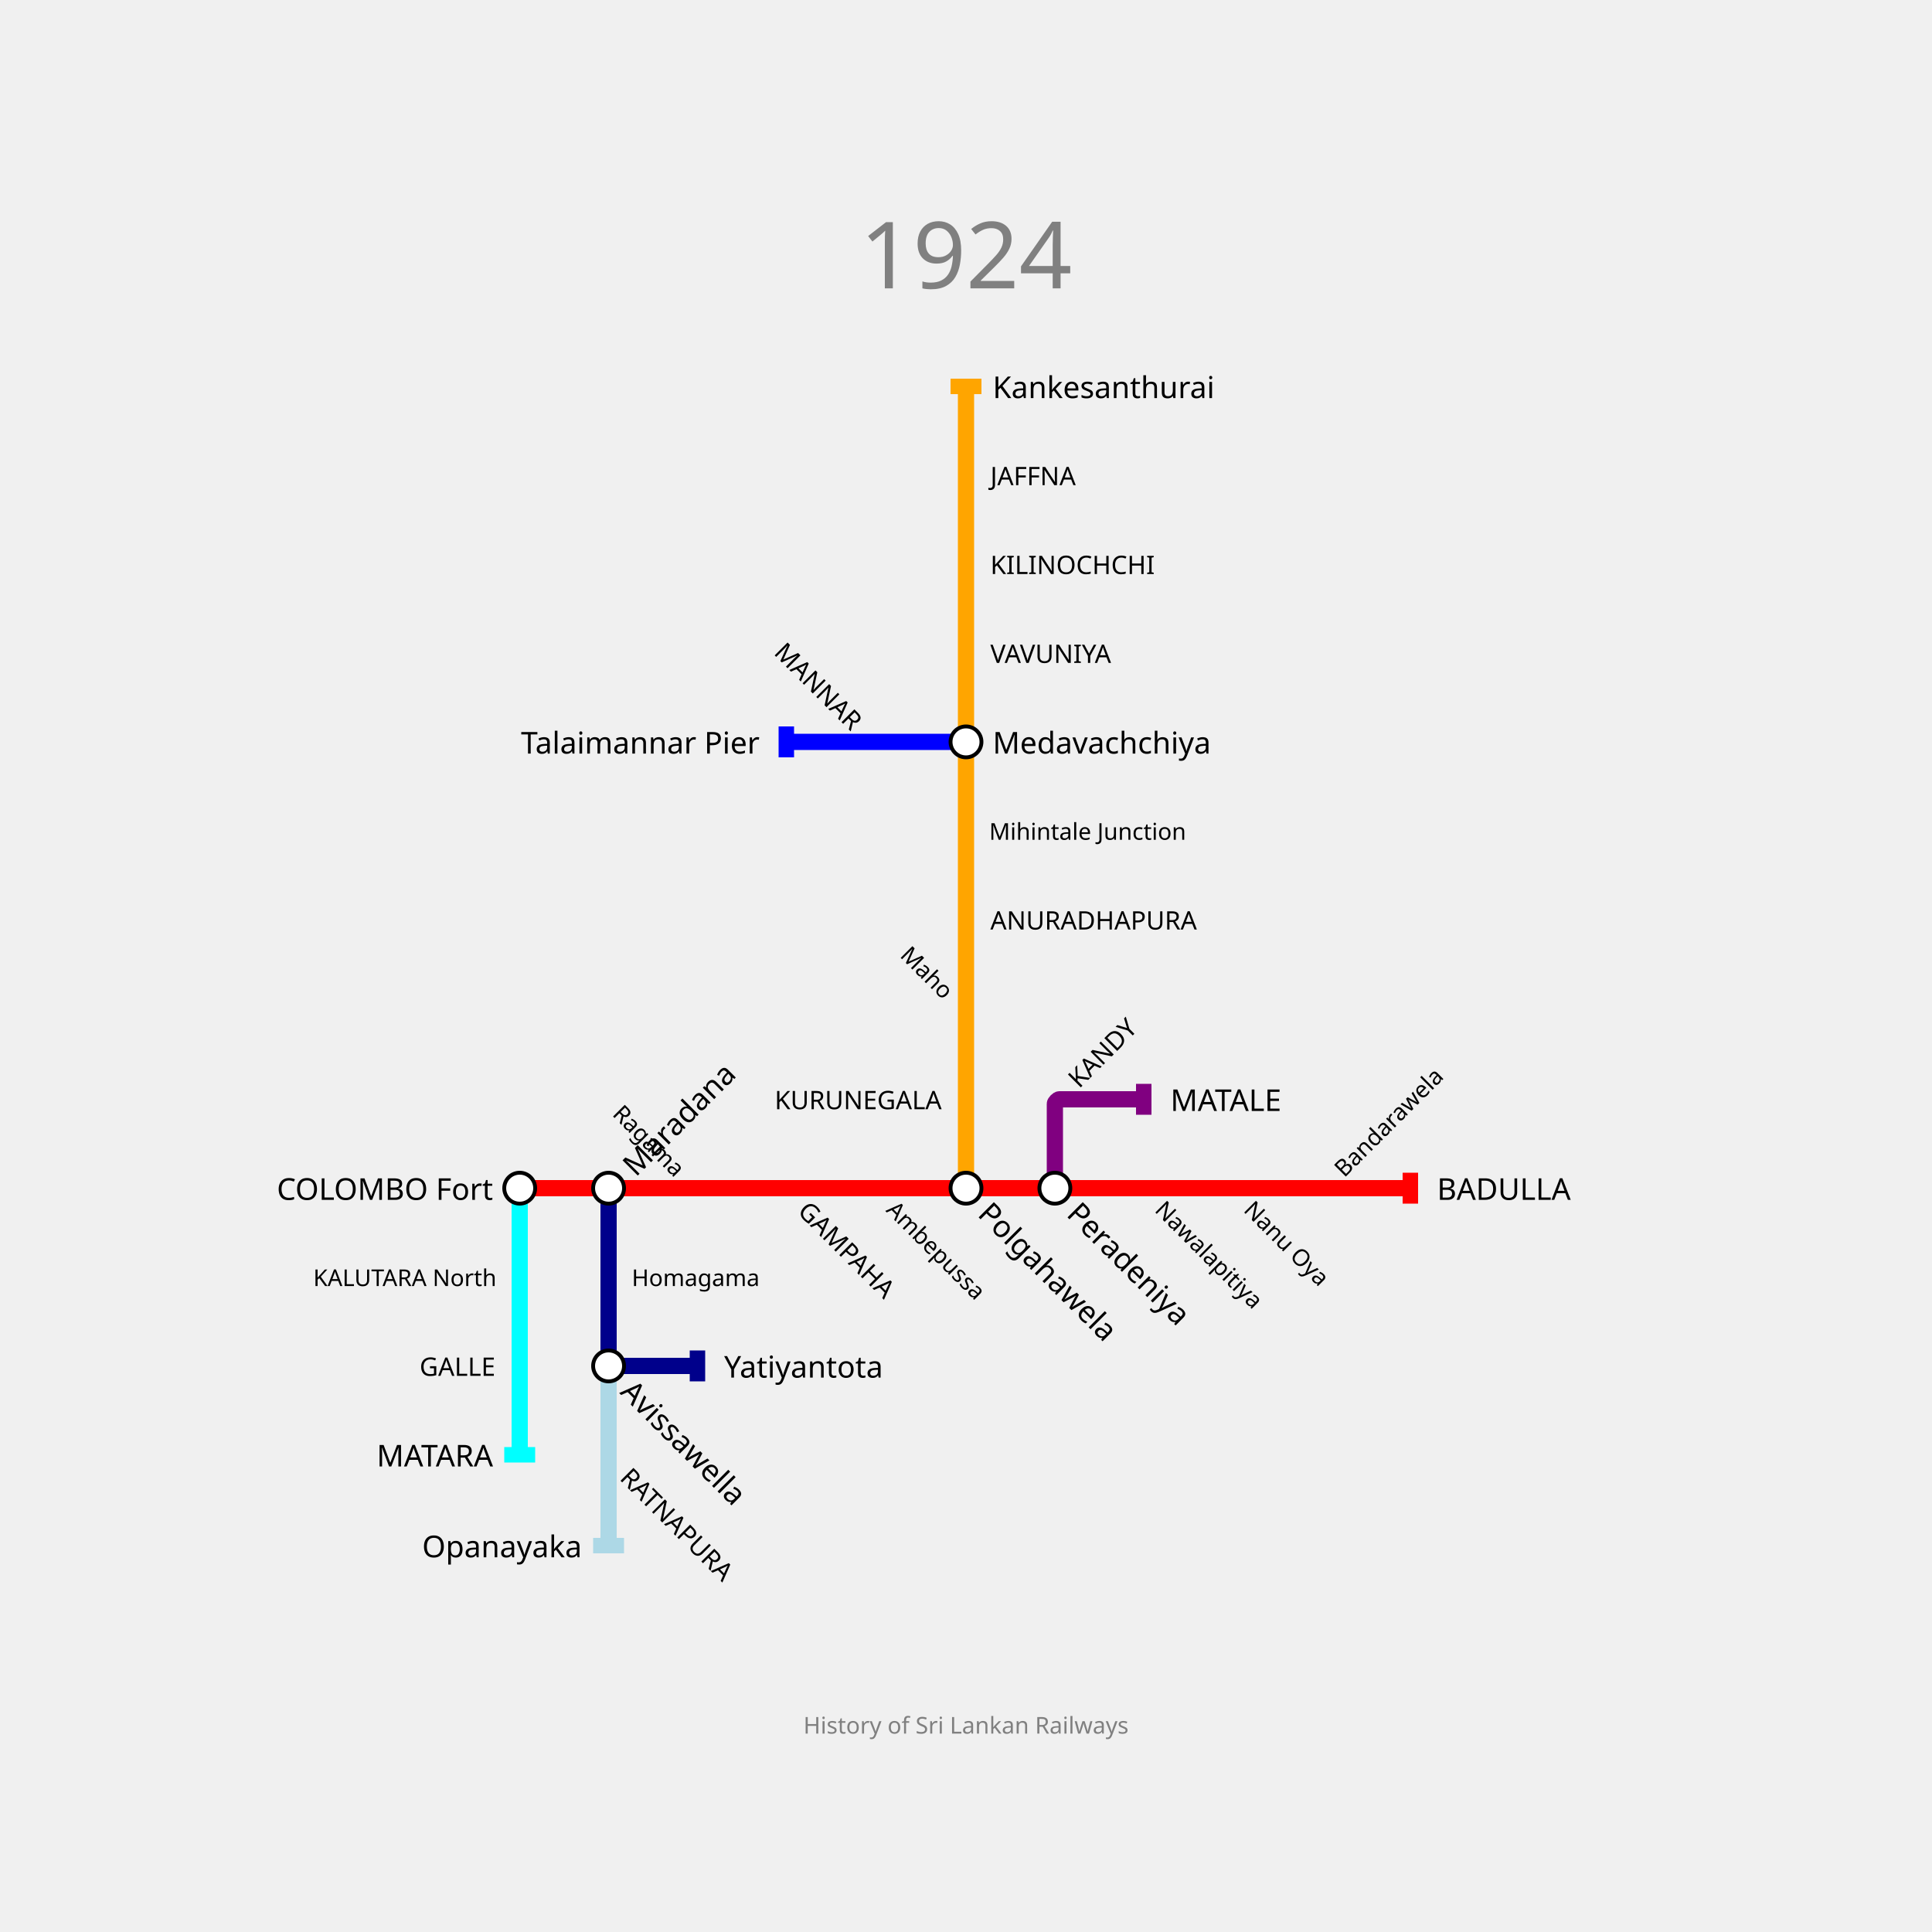
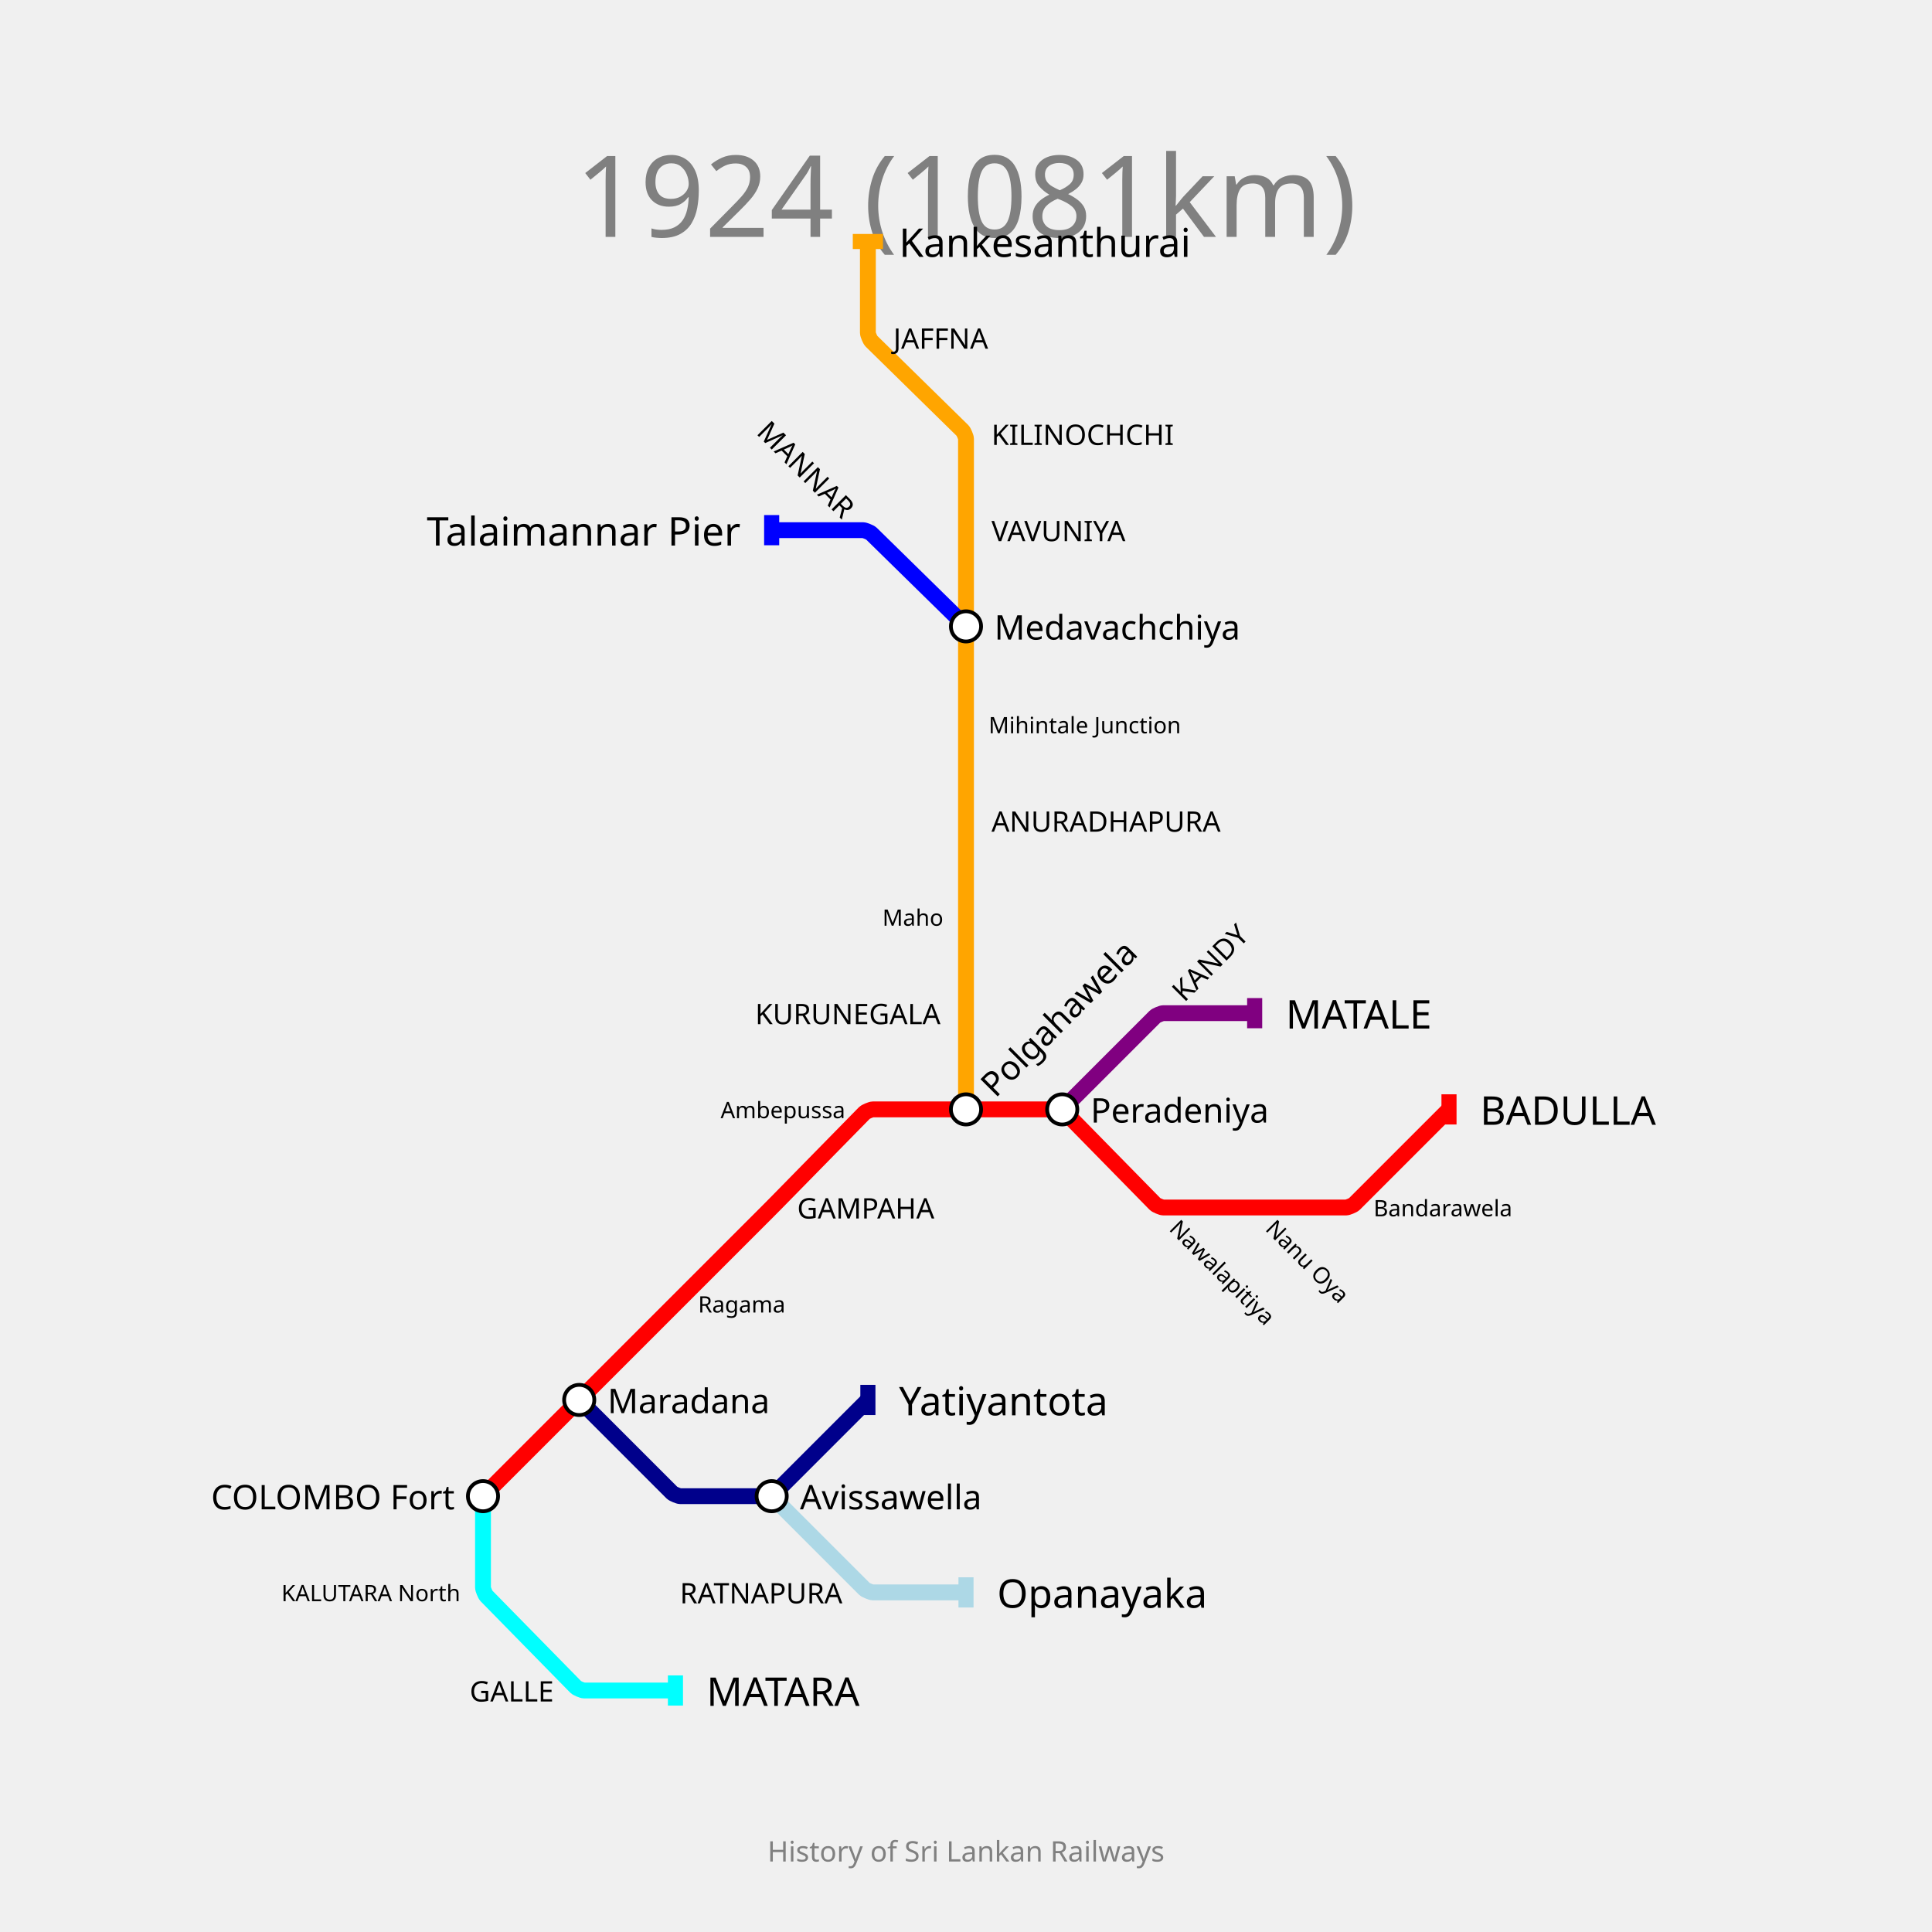
- <svg xmlns="http://www.w3.org/2000/svg" width="1000" height="1000" padding="200">
-   <text fill="gray" stroke="none" font-size="48" font-family="GIL_____" x="500.0" y="112.0" text-anchor="middle" dominant-baseline="hanging">1924</text>
-   <text fill="gray" stroke="none" font-size="12" font-family="GIL_____" x="500.0" y="888.0" text-anchor="middle" dominant-baseline="text-top">History of Sri Lankan Railways</text>
+ <svg xmlns="http://www.w3.org/2000/svg" width="1024" height="1024" padding="128">
+   <text fill="gray" stroke="none" font-size="60" font-family="GIL_____" x="512.0" y="79.0" text-anchor="middle" dominant-baseline="hanging">1924 (1081km)</text>
+   <text fill="gray" stroke="none" font-size="15" font-family="GIL_____" x="512.0" y="975.0" text-anchor="middle" dominant-baseline="text-top">History of Sri Lankan Railways</text>
  <g>
-     <path fill="none" stroke-width="8.4" stroke-opacity="1" d="M 269.0,615.0 L 315.0,615.0 L 361.0,615.0 L 407.0,615.0 L 453.0,615.0 L 500.0,615.0 L 546.0,615.0 L 592.0,615.0 L 638.0,615.0 L 684.0,615.0 L 730.0,615.0" stroke="red" />
-     <rect stroke="none" fill-opacity="1" x="726" y="607" width="8" height="16" fill="red" />
+     <path fill="none" stroke-width="8.4" stroke-opacity="1" d="M 256.0,793.0 L 307.0,742.0 L 358.0,691.0 L 406.45,642.55 C 407.3,641.7 410.683,638.284 411.525,637.425 L 458.179,589.856 C 458.786,589.237 461.733,588.0 462.6,588.0 L 512.0,588.0 L 560.45,588.0 C 561.3,588.0 564.19,589.214 564.786,589.821 L 612.214,638.179 C 612.81,638.786 615.7,640.0 616.55,640.0 L 665.0,640.0 L 713.45,640.0 C 714.3,640.0 717.202,638.798 717.803,638.197 L 768.0,588.0" stroke="red" />
+     <rect stroke="none" fill-opacity="1" x="764" y="580" width="8" height="16" fill="red" />
  </g>
  <g>
-     <path fill="none" stroke-width="8.4" stroke-opacity="1" d="M 269.0,615.0 L 269.0,661.0 L 269.0,707.0 L 269.0,753.0" stroke="cyan" />
-     <rect stroke="none" fill-opacity="1" x="261" y="749" width="16" height="8" fill="cyan" />
+     <path fill="none" stroke-width="8.4" stroke-opacity="1" d="M 256.0,793.0 L 256.0,841.45 C 256.0,842.3 257.19,845.214 257.786,845.821 L 305.214,894.179 C 305.81,894.786 308.7,896.0 309.55,896.0 L 358.0,896.0" stroke="cyan" />
+     <rect stroke="none" fill-opacity="1" x="354" y="888" width="8" height="16" fill="cyan" />
  </g>
  <g>
-     <path fill="none" stroke-width="8.4" stroke-opacity="1" d="M 500.0,615.0 L 500.0,569.0 L 500.0,523.0 L 500.0,476.0 L 500.0,430.0 L 500.0,384.0 L 500.0,338.0 L 500.0,292.0 L 500.0,246.0 L 500.0,200.0" stroke="orange" />
-     <rect stroke="none" fill-opacity="1" x="492" y="196" width="16" height="8" fill="orange" />
+     <path fill="none" stroke-width="8.4" stroke-opacity="1" d="M 512.0,588.0 L 512.0,537.0 L 512.0,486.0 L 512.0,435.0 L 512.0,384.0 L 512.0,332.0 L 512.0,281.0 L 512.0,232.55 C 512.0,231.7 510.786,228.81 510.179,228.214 L 461.821,180.786 C 461.214,180.19 460.0,177.3 460.0,176.45 L 460.0,128.0" stroke="orange" />
+     <rect stroke="none" fill-opacity="1" x="452" y="124" width="16" height="8" fill="orange" />
  </g>
  <g>
-     <path fill="none" stroke-width="8.4" stroke-opacity="1" d="M 315.0,615.0 L 315.0,661.0 L 315.0,704.7 C 315.0,705.467 316.533,707.0 317.3,707.0 L 361.0,707.0" stroke="darkblue" />
-     <rect stroke="none" fill-opacity="1" x="357" y="699" width="8" height="16" fill="darkblue" />
+     <path fill="none" stroke-width="8.4" stroke-opacity="1" d="M 307.0,742.0 L 356.197,791.197 C 356.798,791.798 359.7,793.0 360.55,793.0 L 406.577,793.0 C 407.385,793.0 410.142,791.858 410.713,791.287 L 460.0,742.0" stroke="darkblue" />
+     <rect stroke="none" fill-opacity="1" x="456" y="734" width="8" height="16" fill="darkblue" />
  </g>
  <g>
-     <path fill="none" stroke-width="8.4" stroke-opacity="1" d="M 315.0,707.0 L 315.0,753.0 L 315.0,800.0" stroke="lightblue" />
-     <rect stroke="none" fill-opacity="1" x="307" y="796" width="16" height="8" fill="lightblue" />
+     <path fill="none" stroke-width="8.4" stroke-opacity="1" d="M 409.0,793.0 L 458.162,842.162 C 458.774,842.774 461.733,844.0 462.6,844.0 L 512.0,844.0" stroke="lightblue" />
+     <rect stroke="none" fill-opacity="1" x="508" y="836" width="8" height="16" fill="lightblue" />
  </g>
  <g>
-     <path fill="none" stroke-width="8.4" stroke-opacity="1" d="M 546.0,615.0 L 546.0,571.3 C 546.0,570.533 547.533,569.0 548.3,569.0 L 592.0,569.0" stroke="purple" />
-     <rect stroke="none" fill-opacity="1" x="588" y="561" width="8" height="16" fill="purple" />
+     <path fill="none" stroke-width="8.4" stroke-opacity="1" d="M 563.0,588.0 L 612.197,538.803 C 612.798,538.202 615.7,537.0 616.55,537.0 L 665.0,537.0" stroke="purple" />
+     <rect stroke="none" fill-opacity="1" x="661" y="529" width="8" height="16" fill="purple" />
  </g>
  <g>
-     <path fill="none" stroke-width="8.4" stroke-opacity="1" d="M 500.0,384.0 L 453.0,384.0 L 407.0,384.0" stroke="blue" />
-     <rect stroke="none" fill-opacity="1" x="403" y="376" width="8" height="16" fill="blue" />
+     <path fill="none" stroke-width="8.4" stroke-opacity="1" d="M 512.0,332.0 L 461.821,282.786 C 461.214,282.19 458.3,281.0 457.45,281.0 L 409.0,281.0" stroke="blue" />
+     <rect stroke="none" fill-opacity="1" x="405" y="273" width="8" height="16" fill="blue" />
  </g>
  <g>
-     <circle r="8" fill="white" stroke="black" stroke-width="2.0" cx="269" cy="615" />
-     <text fill="black" stroke="none" font-size="15.6" font-family="GIL_____" font-weight="100" text-anchor="end" dominant-baseline="central" x="255.2" y="615" transform="translate(269,615) rotate(0) translate(-269,-615)">COLOMBO Fort</text>
+     <text fill="black" stroke="none" font-size="21.0" font-family="GIL_____" font-weight="100" text-anchor="start" dominant-baseline="central" x="784.5" y="588" transform="translate(768,588) rotate(0) translate(-768,-588)">BADULLA</text>
  </g>
  <g>
-     <circle r="8" fill="white" stroke="black" stroke-width="2.0" cx="315" cy="615" />
-     <text fill="black" stroke="none" font-size="15.6" font-family="GIL_____" font-weight="100" text-anchor="start" dominant-baseline="central" x="328.8" y="615" transform="translate(315,615) rotate(-45) translate(-315,-615)">Maradana</text>
+     <text fill="black" stroke="none" font-size="21.0" font-family="GIL_____" font-weight="100" text-anchor="start" dominant-baseline="central" x="374.5" y="896" transform="translate(358,896) rotate(0) translate(-358,-896)">MATARA</text>
  </g>
  <g>
-     <circle r="8" fill="white" stroke="black" stroke-width="2.0" cx="500" cy="615" />
-     <text fill="black" stroke="none" font-size="15.6" font-family="GIL_____" font-weight="100" text-anchor="start" dominant-baseline="central" x="513.8" y="615" transform="translate(500,615) rotate(-315) translate(-500,-615)">Polgahawela</text>
+     <text fill="black" stroke="none" font-size="21.0" font-family="GIL_____" font-weight="100" text-anchor="start" dominant-baseline="central" x="476.5" y="128" transform="translate(460,128) rotate(0) translate(-460,-128)">Kankesanthurai</text>
  </g>
  <g>
-     <circle r="8" fill="white" stroke="black" stroke-width="2.0" cx="546" cy="615" />
-     <text fill="black" stroke="none" font-size="15.6" font-family="GIL_____" font-weight="100" text-anchor="start" dominant-baseline="central" x="559.8" y="615" transform="translate(546,615) rotate(-315) translate(-546,-615)">Peradeniya</text>
+     <text fill="black" stroke="none" font-size="21.0" font-family="GIL_____" font-weight="100" text-anchor="start" dominant-baseline="central" x="476.5" y="742" transform="translate(460,742) rotate(0) translate(-460,-742)">Yatiyantota</text>
  </g>
  <g>
-     <text fill="black" stroke="none" font-size="15.6" font-family="GIL_____" font-weight="100" text-anchor="start" dominant-baseline="central" x="743.8" y="615" transform="translate(730,615) rotate(0) translate(-730,-615)">BADULLA</text>
+     <text fill="black" stroke="none" font-size="21.0" font-family="GIL_____" font-weight="100" text-anchor="start" dominant-baseline="central" x="528.5" y="844" transform="translate(512,844) rotate(0) translate(-512,-844)">Opanayaka</text>
  </g>
  <g>
-     <text fill="black" stroke="none" font-size="15.6" font-family="GIL_____" font-weight="100" text-anchor="end" dominant-baseline="central" x="255.2" y="753" transform="translate(269,753) rotate(0) translate(-269,-753)">MATARA</text>
+     <text fill="black" stroke="none" font-size="21.0" font-family="GIL_____" font-weight="100" text-anchor="start" dominant-baseline="central" x="681.5" y="537" transform="translate(665,537) rotate(0) translate(-665,-537)">MATALE</text>
  </g>
  <g>
-     <circle r="8" fill="white" stroke="black" stroke-width="2.0" cx="500" cy="384" />
-     <text fill="black" stroke="none" font-size="15.6" font-family="GIL_____" font-weight="100" text-anchor="start" dominant-baseline="central" x="513.8" y="384" transform="translate(500,384) rotate(0) translate(-500,-384)">Medavachchiya</text>
+     <text fill="black" stroke="none" font-size="21.0" font-family="GIL_____" font-weight="100" text-anchor="end" dominant-baseline="central" x="392.5" y="281" transform="translate(409,281) rotate(0) translate(-409,-281)">Talaimannar Pier</text>
  </g>
  <g>
-     <text fill="black" stroke="none" font-size="15.6" font-family="GIL_____" font-weight="100" text-anchor="start" dominant-baseline="central" x="513.8" y="200" transform="translate(500,200) rotate(0) translate(-500,-200)">Kankesanthurai</text>
+     <circle r="8" fill="white" stroke="black" stroke-width="2.0" cx="256" cy="793" />
+     <text fill="black" stroke="none" font-size="18.0" font-family="GIL_____" font-weight="100" text-anchor="end" dominant-baseline="central" x="241.0" y="793" transform="translate(256,793) rotate(0) translate(-256,-793)">COLOMBO Fort</text>
  </g>
  <g>
-     <circle r="8" fill="white" stroke="black" stroke-width="2.0" cx="315" cy="707" />
-     <text fill="black" stroke="none" font-size="15.6" font-family="GIL_____" font-weight="100" text-anchor="start" dominant-baseline="central" x="328.8" y="707" transform="translate(315,707) rotate(-315) translate(-315,-707)">Avissawella</text>
+     <circle r="8" fill="white" stroke="black" stroke-width="2.0" cx="307" cy="742" />
+     <text fill="black" stroke="none" font-size="18.0" font-family="GIL_____" font-weight="100" text-anchor="start" dominant-baseline="central" x="322.0" y="742" transform="translate(307,742) rotate(0) translate(-307,-742)">Maradana</text>
  </g>
  <g>
-     <text fill="black" stroke="none" font-size="15.6" font-family="GIL_____" font-weight="100" text-anchor="start" dominant-baseline="central" x="374.8" y="707" transform="translate(361,707) rotate(0) translate(-361,-707)">Yatiyantota</text>
+     <circle r="8" fill="white" stroke="black" stroke-width="2.0" cx="512" cy="588" />
+     <text fill="black" stroke="none" font-size="18.0" font-family="GIL_____" font-weight="100" text-anchor="start" dominant-baseline="central" x="527.0" y="588" transform="translate(512,588) rotate(-45) translate(-512,-588)">Polgahawela</text>
  </g>
  <g>
-     <text fill="black" stroke="none" font-size="15.6" font-family="GIL_____" font-weight="100" text-anchor="end" dominant-baseline="central" x="301.2" y="800" transform="translate(315,800) rotate(0) translate(-315,-800)">Opanayaka</text>
+     <circle r="8" fill="white" stroke="black" stroke-width="2.0" cx="563" cy="588" />
+     <text fill="black" stroke="none" font-size="18.0" font-family="GIL_____" font-weight="100" text-anchor="start" dominant-baseline="central" x="578.0" y="588" transform="translate(563,588) rotate(0) translate(-563,-588)">Peradeniya</text>
  </g>
  <g>
-     <text fill="black" stroke="none" font-size="15.6" font-family="GIL_____" font-weight="100" text-anchor="start" dominant-baseline="central" x="605.8" y="569" transform="translate(592,569) rotate(0) translate(-592,-569)">MATALE</text>
+     <circle r="8" fill="white" stroke="black" stroke-width="2.0" cx="512" cy="332" />
+     <text fill="black" stroke="none" font-size="18.0" font-family="GIL_____" font-weight="100" text-anchor="start" dominant-baseline="central" x="527.0" y="332" transform="translate(512,332) rotate(0) translate(-512,-332)">Medavachchiya</text>
  </g>
  <g>
-     <text fill="black" stroke="none" font-size="15.6" font-family="GIL_____" font-weight="100" text-anchor="end" dominant-baseline="central" x="393.2" y="384" transform="translate(407,384) rotate(0) translate(-407,-384)">Talaimannar Pier</text>
+     <circle r="8" fill="white" stroke="black" stroke-width="2.0" cx="409" cy="793" />
+     <text fill="black" stroke="none" font-size="18.0" font-family="GIL_____" font-weight="100" text-anchor="start" dominant-baseline="central" x="424.0" y="793" transform="translate(409,793) rotate(0) translate(-409,-793)">Avissawella</text>
  </g>
  <g>
-     <text fill="black" stroke="none" font-size="13.2" font-family="GIL_____" font-weight="100" text-anchor="start" dominant-baseline="central" x="419.6" y="615" transform="translate(407,615) rotate(-315) translate(-407,-615)">GAMPAHA</text>
+     <text fill="black" stroke="none" font-size="15.0" font-family="GIL_____" font-weight="100" text-anchor="start" dominant-baseline="central" x="422.5" y="640" transform="translate(409,640) rotate(0) translate(-409,-640)">GAMPAHA</text>
  </g>
  <g>
-     <text fill="black" stroke="none" font-size="13.2" font-family="GIL_____" font-weight="100" text-anchor="end" dominant-baseline="central" x="256.4" y="707" transform="translate(269,707) rotate(0) translate(-269,-707)">GALLE</text>
+     <text fill="black" stroke="none" font-size="15.0" font-family="GIL_____" font-weight="100" text-anchor="end" dominant-baseline="central" x="293.5" y="896" transform="translate(307,896) rotate(0) translate(-307,-896)">GALLE</text>
  </g>
  <g>
-     <text fill="black" stroke="none" font-size="13.2" font-family="GIL_____" font-weight="100" text-anchor="end" dominant-baseline="central" x="487.4" y="569" transform="translate(500,569) rotate(0) translate(-500,-569)">KURUNEGALA</text>
+     <text fill="black" stroke="none" font-size="15.0" font-family="GIL_____" font-weight="100" text-anchor="end" dominant-baseline="central" x="498.5" y="537" transform="translate(512,537) rotate(0) translate(-512,-537)">KURUNEGALA</text>
  </g>
  <g>
-     <text fill="black" stroke="none" font-size="13.2" font-family="GIL_____" font-weight="100" text-anchor="start" dominant-baseline="central" x="512.6" y="476" transform="translate(500,476) rotate(0) translate(-500,-476)">ANURADHAPURA</text>
+     <text fill="black" stroke="none" font-size="15.0" font-family="GIL_____" font-weight="100" text-anchor="start" dominant-baseline="central" x="525.5" y="435" transform="translate(512,435) rotate(0) translate(-512,-435)">ANURADHAPURA</text>
  </g>
  <g>
-     <text fill="black" stroke="none" font-size="13.2" font-family="GIL_____" font-weight="100" text-anchor="start" dominant-baseline="central" x="512.6" y="338" transform="translate(500,338) rotate(0) translate(-500,-338)">VAVUNIYA</text>
+     <text fill="black" stroke="none" font-size="15.0" font-family="GIL_____" font-weight="100" text-anchor="start" dominant-baseline="central" x="525.5" y="281" transform="translate(512,281) rotate(0) translate(-512,-281)">VAVUNIYA</text>
  </g>
  <g>
-     <text fill="black" stroke="none" font-size="13.2" font-family="GIL_____" font-weight="100" text-anchor="start" dominant-baseline="central" x="512.6" y="292" transform="translate(500,292) rotate(0) translate(-500,-292)">KILINOCHCHI</text>
+     <text fill="black" stroke="none" font-size="15.0" font-family="GIL_____" font-weight="100" text-anchor="start" dominant-baseline="central" x="525.5" y="230" transform="translate(512,230) rotate(0) translate(-512,-230)">KILINOCHCHI</text>
  </g>
  <g>
-     <text fill="black" stroke="none" font-size="13.2" font-family="GIL_____" font-weight="100" text-anchor="start" dominant-baseline="central" x="512.6" y="246" transform="translate(500,246) rotate(0) translate(-500,-246)">JAFFNA</text>
+     <text fill="black" stroke="none" font-size="15.0" font-family="GIL_____" font-weight="100" text-anchor="start" dominant-baseline="central" x="473.5" y="179" transform="translate(460,179) rotate(0) translate(-460,-179)">JAFFNA</text>
  </g>
  <g>
-     <text fill="black" stroke="none" font-size="13.2" font-family="GIL_____" font-weight="100" text-anchor="start" dominant-baseline="central" x="327.6" y="753" transform="translate(315,753) rotate(-315) translate(-315,-753)">RATNAPURA</text>
+     <text fill="black" stroke="none" font-size="15.0" font-family="GIL_____" font-weight="100" text-anchor="end" dominant-baseline="central" x="446.5" y="844" transform="translate(460,844) rotate(0) translate(-460,-844)">RATNAPURA</text>
  </g>
  <g>
-     <text fill="black" stroke="none" font-size="13.2" font-family="GIL_____" font-weight="100" text-anchor="start" dominant-baseline="central" x="558.6" y="569" transform="translate(546,569) rotate(-45) translate(-546,-569)">KANDY</text>
+     <text fill="black" stroke="none" font-size="15.0" font-family="GIL_____" font-weight="100" text-anchor="start" dominant-baseline="central" x="627.5" y="537" transform="translate(614,537) rotate(-45) translate(-614,-537)">KANDY</text>
  </g>
  <g>
-     <text fill="black" stroke="none" font-size="13.2" font-family="GIL_____" font-weight="100" text-anchor="end" dominant-baseline="central" x="440.4" y="384" transform="translate(453,384) rotate(45) translate(-453,-384)">MANNAR</text>
+     <text fill="black" stroke="none" font-size="15.0" font-family="GIL_____" font-weight="100" text-anchor="end" dominant-baseline="central" x="446.5" y="281" transform="translate(460,281) rotate(45) translate(-460,-281)">MANNAR</text>
  </g>
  <g>
-     <text fill="black" stroke="none" font-size="12" font-family="GIL_____" font-weight="100" text-anchor="end" dominant-baseline="central" x="349.0" y="615" transform="translate(361,615) rotate(45) translate(-361,-615)">Ragama</text>
+     <text fill="black" stroke="none" font-size="12.0" font-family="GIL_____" font-weight="100" text-anchor="start" dominant-baseline="central" x="370.0" y="691" transform="translate(358,691) rotate(0) translate(-358,-691)">Ragama</text>
  </g>
  <g>
-     <text fill="black" stroke="none" font-size="12" font-family="GIL_____" font-weight="100" text-anchor="start" dominant-baseline="central" x="465.0" y="615" transform="translate(453,615) rotate(-315) translate(-453,-615)">Ambepussa</text>
+     <text fill="black" stroke="none" font-size="12.0" font-family="GIL_____" font-weight="100" text-anchor="end" dominant-baseline="central" x="448.0" y="588" transform="translate(460,588) rotate(0) translate(-460,-588)">Ambepussa</text>
  </g>
  <g>
-     <text fill="black" stroke="none" font-size="12" font-family="GIL_____" font-weight="100" text-anchor="start" dominant-baseline="central" x="604.0" y="615" transform="translate(592,615) rotate(-315) translate(-592,-615)">Nawalapitiya</text>
+     <text fill="black" stroke="none" font-size="12.0" font-family="GIL_____" font-weight="100" text-anchor="start" dominant-baseline="central" x="626.0" y="640" transform="translate(614,640) rotate(-315) translate(-614,-640)">Nawalapitiya</text>
  </g>
  <g>
-     <text fill="black" stroke="none" font-size="12" font-family="GIL_____" font-weight="100" text-anchor="start" dominant-baseline="central" x="650.0" y="615" transform="translate(638,615) rotate(-315) translate(-638,-615)">Nanu Oya</text>
+     <text fill="black" stroke="none" font-size="12.0" font-family="GIL_____" font-weight="100" text-anchor="start" dominant-baseline="central" x="677.0" y="640" transform="translate(665,640) rotate(-315) translate(-665,-640)">Nanu Oya</text>
  </g>
  <g>
-     <text fill="black" stroke="none" font-size="12" font-family="GIL_____" font-weight="100" text-anchor="start" dominant-baseline="central" x="696.0" y="615" transform="translate(684,615) rotate(-45) translate(-684,-615)">Bandarawela</text>
+     <text fill="black" stroke="none" font-size="12.0" font-family="GIL_____" font-weight="100" text-anchor="start" dominant-baseline="central" x="728.0" y="640" transform="translate(716,640) rotate(0) translate(-716,-640)">Bandarawela</text>
  </g>
  <g>
-     <text fill="black" stroke="none" font-size="12" font-family="GIL_____" font-weight="100" text-anchor="end" dominant-baseline="central" x="257.0" y="661" transform="translate(269,661) rotate(0) translate(-269,-661)">KALUTARA North</text>
+     <text fill="black" stroke="none" font-size="12.0" font-family="GIL_____" font-weight="100" text-anchor="end" dominant-baseline="central" x="244.0" y="844" transform="translate(256,844) rotate(0) translate(-256,-844)">KALUTARA North</text>
  </g>
  <g>
-     <text fill="black" stroke="none" font-size="12" font-family="GIL_____" font-weight="100" text-anchor="end" dominant-baseline="central" x="488.0" y="523" transform="translate(500,523) rotate(45) translate(-500,-523)">Maho</text>
+     <text fill="black" stroke="none" font-size="12.0" font-family="GIL_____" font-weight="100" text-anchor="end" dominant-baseline="central" x="500.0" y="486" transform="translate(512,486) rotate(0) translate(-512,-486)">Maho</text>
  </g>
  <g>
-     <text fill="black" stroke="none" font-size="12" font-family="GIL_____" font-weight="100" text-anchor="start" dominant-baseline="central" x="512.0" y="430" transform="translate(500,430) rotate(0) translate(-500,-430)">Mihintale Junction</text>
+     <text fill="black" stroke="none" font-size="12.0" font-family="GIL_____" font-weight="100" text-anchor="start" dominant-baseline="central" x="524.0" y="384" transform="translate(512,384) rotate(0) translate(-512,-384)">Mihintale Junction</text>
  </g>
-   <g>
-     <text fill="black" stroke="none" font-size="12" font-family="GIL_____" font-weight="100" text-anchor="start" dominant-baseline="central" x="327.0" y="661" transform="translate(315,661) rotate(0) translate(-315,-661)">Homagama</text>
-   </g>
+   <g />
</svg>
